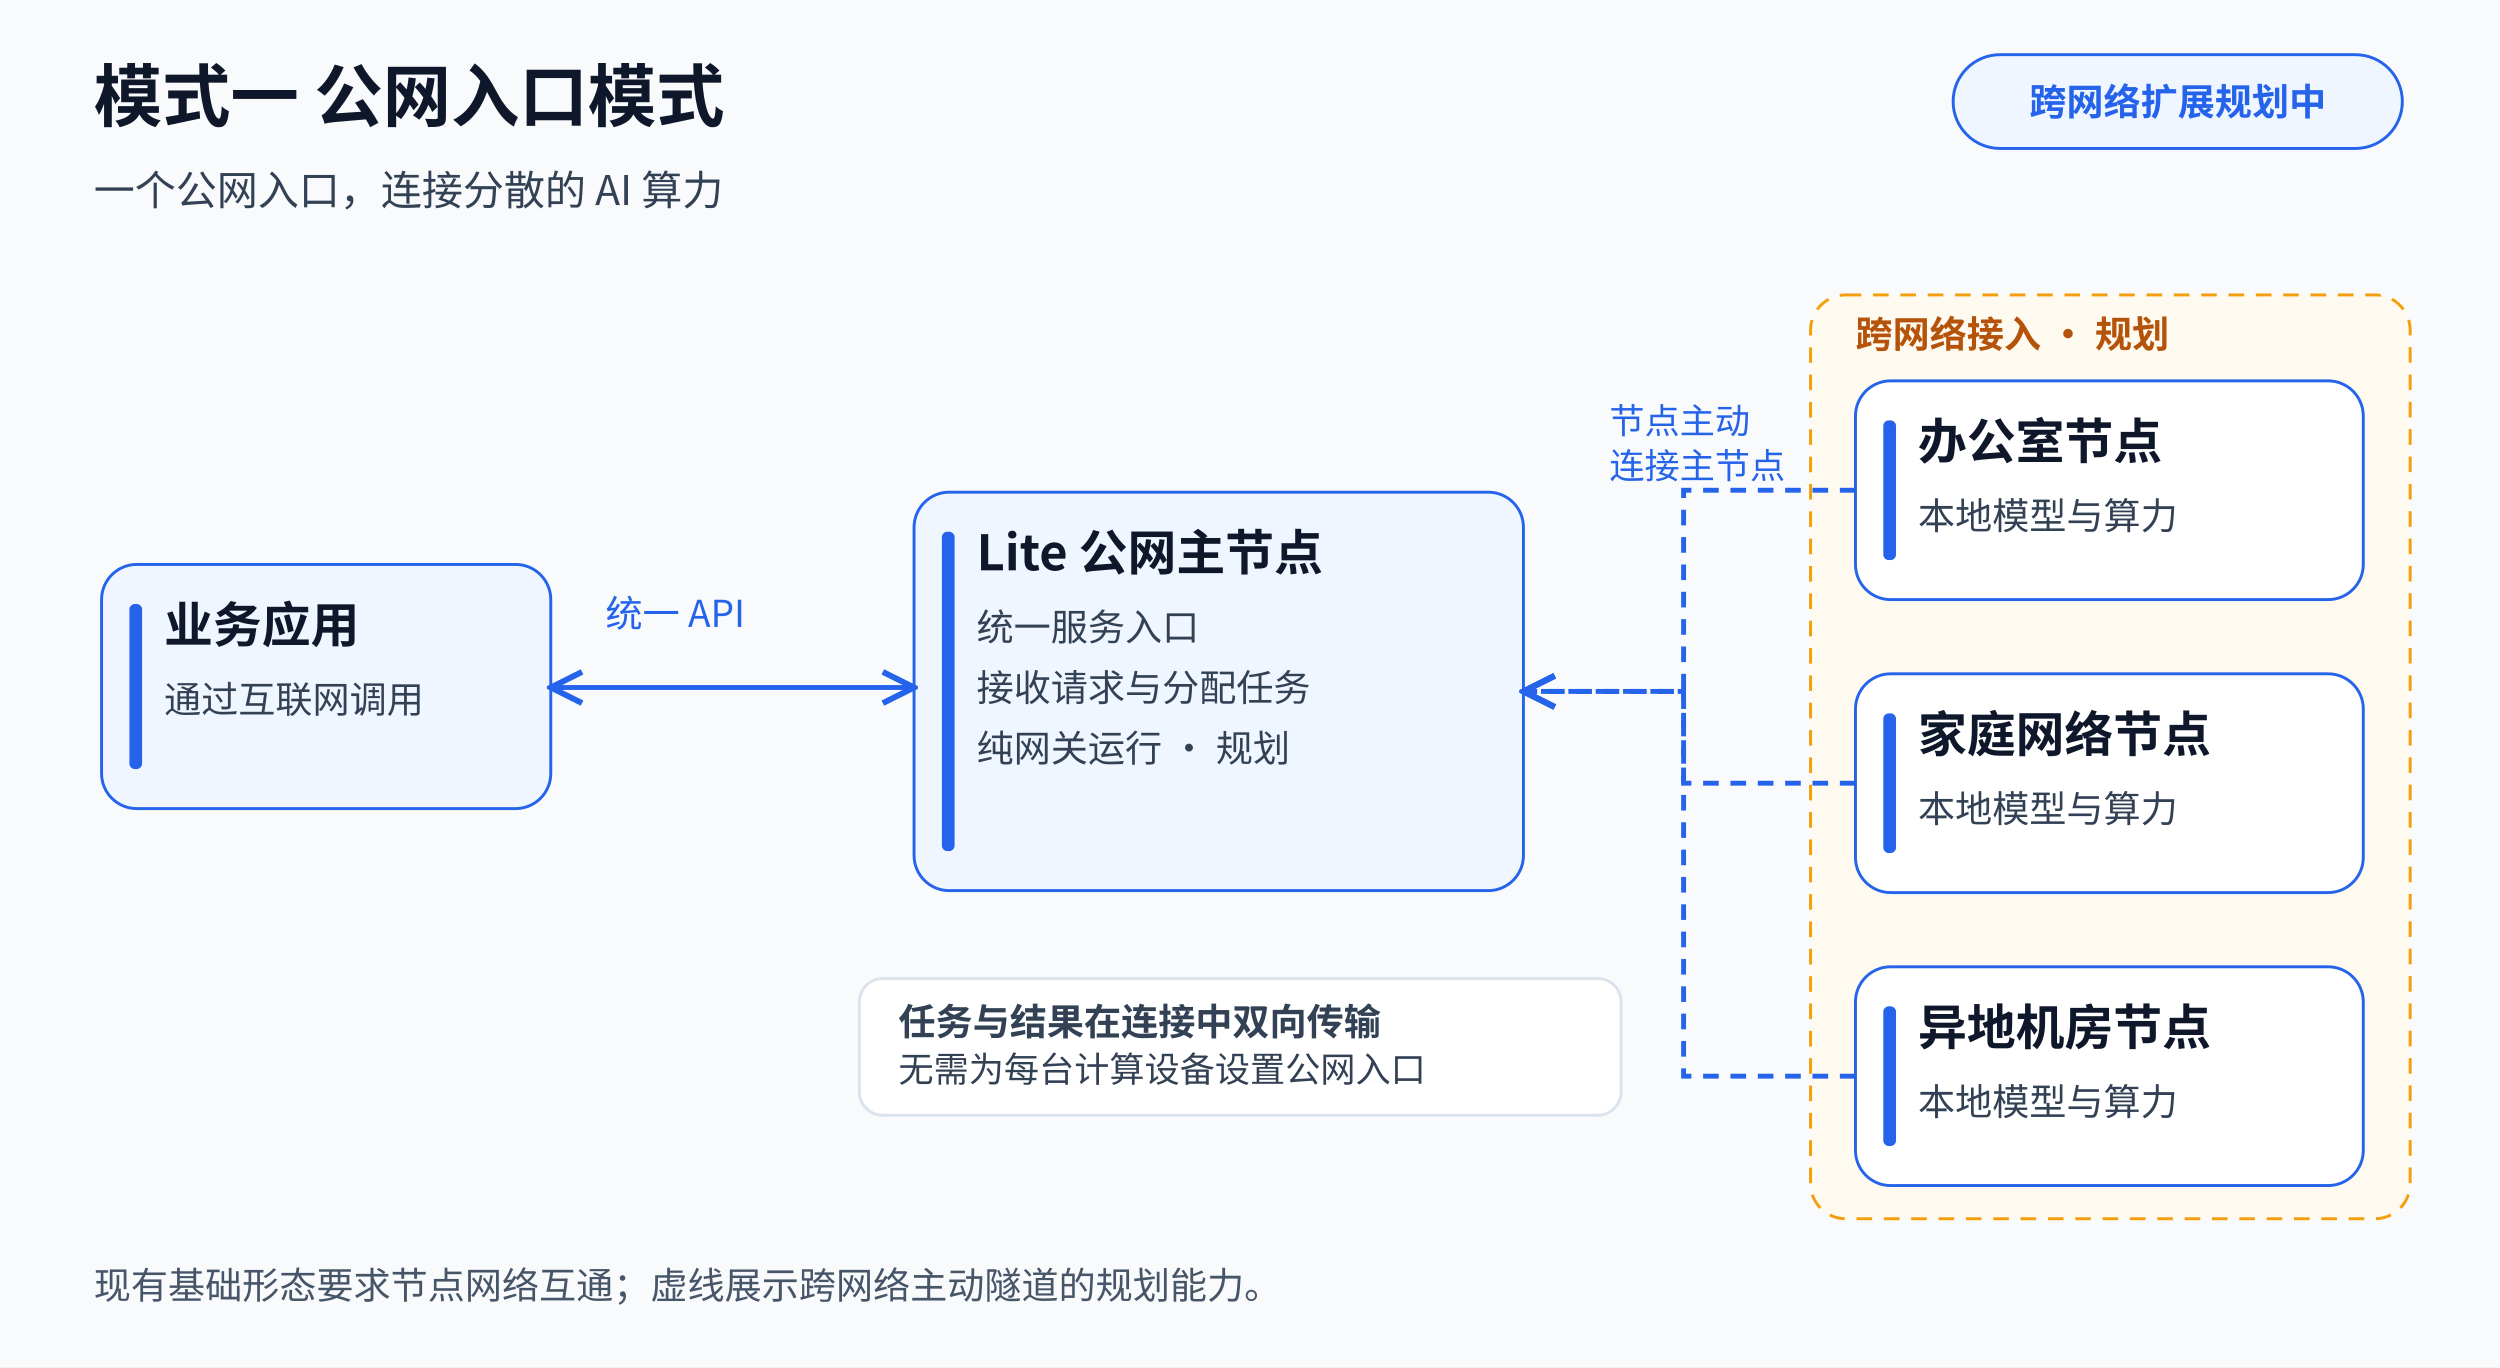
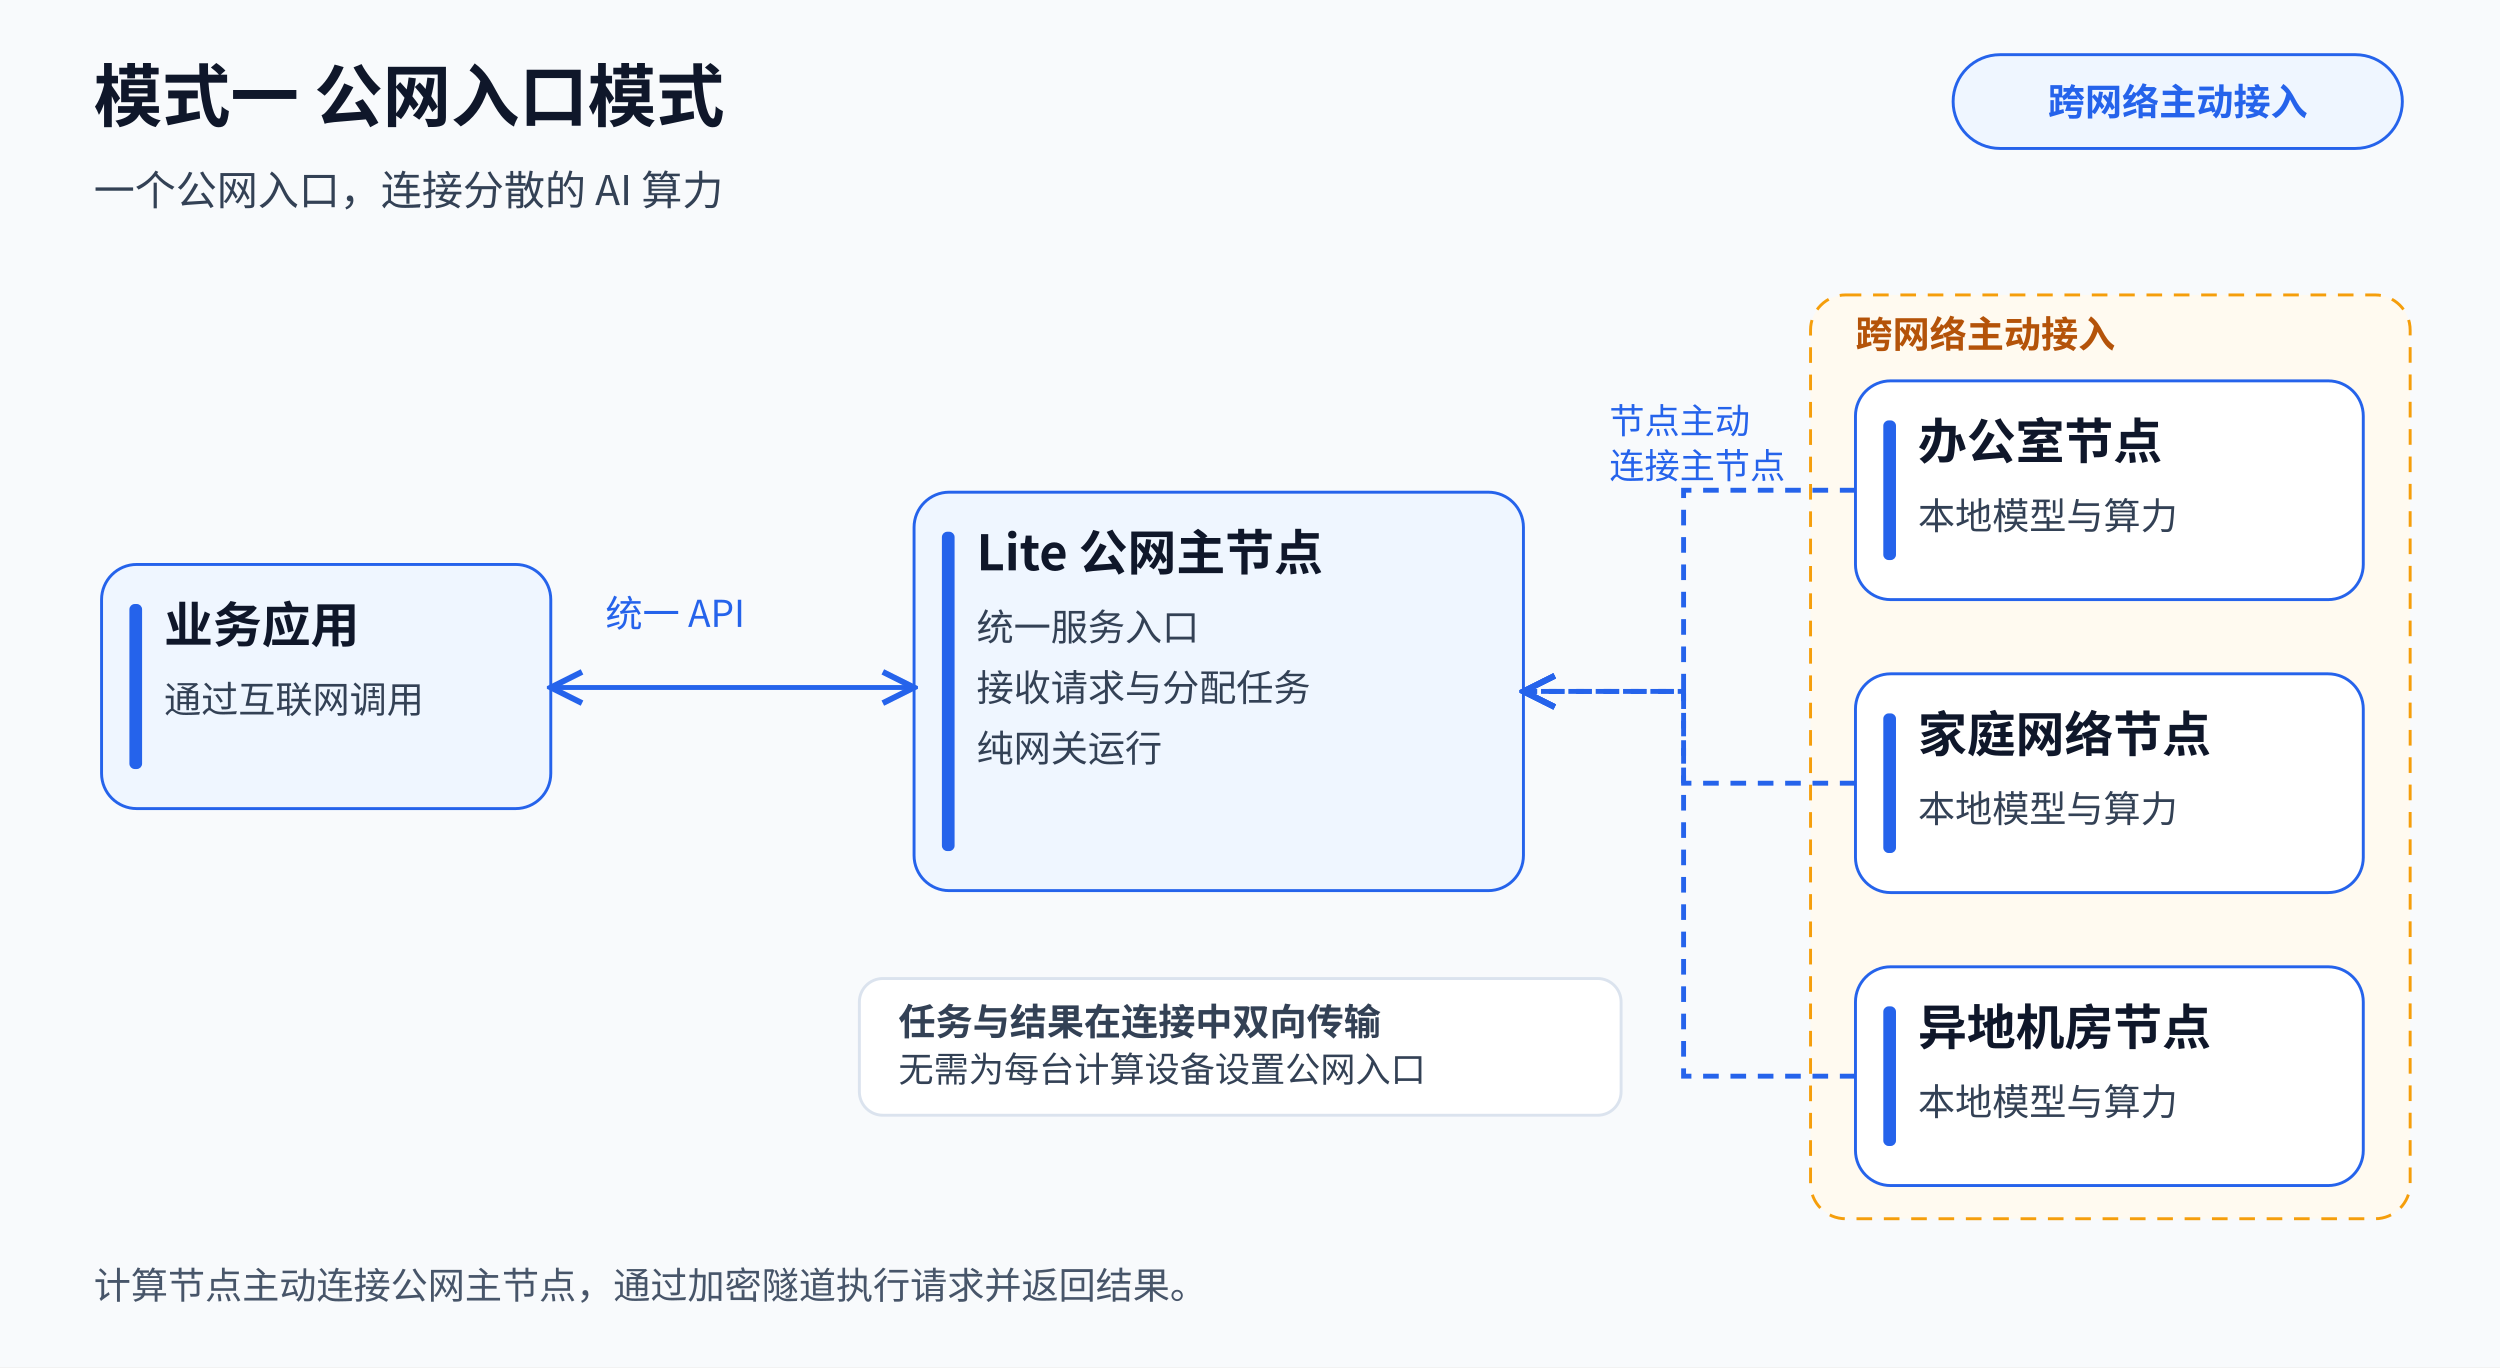
<svg xmlns="http://www.w3.org/2000/svg" viewBox="0 0 1280 700" width="1280" height="700" role="img" aria-labelledby="public-title public-desc">
  <defs>
    <marker id="public-arrow" viewBox="0 0 10 10" refX="9" refY="5" markerWidth="8" markerHeight="8" orient="auto-start-reverse">
      <path d="M1 1 L9 5 L1 9" fill="none" stroke="#2563eb" stroke-width="1.5" />
    </marker>
    <marker id="public-reverse" viewBox="0 0 10 10" refX="9" refY="5" markerWidth="8" markerHeight="8" orient="auto-start-reverse">
      <path d="M1 1 L9 5 L1 9" fill="none" stroke="#2563eb" stroke-width="1.5" />
    </marker>
  </defs>
  <rect width="1280" height="700" fill="#f8fafc" />
  <g font-family="-apple-system,BlinkMacSystemFont,Segoe UI,PingFang SC,Microsoft YaHei,Noto Sans CJK SC,sans-serif">
    <text x="48" y="62" font-size="35" fill="#0f172a" font-weight="700" text-anchor="start">模式一  公网入口模式</text>
    <text x="48" y="105" font-size="21" fill="#334155" font-weight="400" text-anchor="start">一个公网入口，连接分散的 AI 算力</text>
    <rect x="1000" y="28" width="230" height="48" rx="24" fill="#eff6ff" stroke="#2563eb" stroke-width="1.5" />
-     <text x="1115" y="59" font-size="19" fill="#2563eb" font-weight="650" text-anchor="middle">跨网络扩展规划中</text>
+     <text x="1115" y="59" font-size="19" fill="#2563eb" font-weight="650" text-anchor="middle">跨网络主动接入</text>
    <rect x="927" y="151" width="307" height="473" rx="18" fill="#fffaf0" stroke="#f59e0b" stroke-width="1.5" stroke-dasharray="8 6" />
-     <text x="950" y="178" font-size="19" fill="#b45309" font-weight="600" text-anchor="start">跨网络接入 · 规划</text>
+     <text x="950" y="178" font-size="19" fill="#b45309" font-weight="600" text-anchor="start">跨网络主动接入</text>
    <rect x="52" y="289" width="230" height="125" rx="18" fill="#eff6ff" stroke="#2563eb" stroke-width="1.5" />
    <rect x="67" y="310" width="5" height="83" rx="2" fill="#2563eb" stroke="#2563eb" stroke-width="1.5" />
    <text x="84" y="329" font-size="25" fill="#0f172a" font-weight="650" text-anchor="start">业务应用</text>
    <text x="84" y="365" font-size="19" fill="#334155" font-weight="400" text-anchor="start">通过互联网调用</text>
    <rect x="468" y="252" width="312" height="204" rx="18" fill="#eff6ff" stroke="#2563eb" stroke-width="1.5" />
    <rect x="483" y="273" width="5" height="162" rx="2" fill="#2563eb" stroke="#2563eb" stroke-width="1.5" />
    <text x="500" y="292" font-size="25" fill="#0f172a" font-weight="650" text-anchor="start">Lite 公网主节点</text>
    <text x="500" y="328" font-size="19" fill="#334155" font-weight="400" text-anchor="start">统一服务入口</text>
    <text x="500" y="359" font-size="19" fill="#334155" font-weight="400" text-anchor="start">接收请求与分配任务</text>
-     <text x="500" y="390" font-size="19" fill="#334155" font-weight="400" text-anchor="start">纯网关运行 · 规划</text>
+     <text x="500" y="390" font-size="19" fill="#334155" font-weight="400" text-anchor="start">纯网关运行</text>
    <rect x="950" y="195" width="260" height="112" rx="18" fill="#ffffff" stroke="#2563eb" stroke-width="1.5" />
    <rect x="965" y="216" width="5" height="70" rx="2" fill="#2563eb" stroke="#2563eb" stroke-width="1.5" />
    <text x="982" y="235" font-size="25" fill="#0f172a" font-weight="650" text-anchor="start">办公室节点</text>
    <text x="982" y="271" font-size="19" fill="#334155" font-weight="400" text-anchor="start">本地模型与算力</text>
    <rect x="950" y="345" width="260" height="112" rx="18" fill="#ffffff" stroke="#2563eb" stroke-width="1.5" />
    <rect x="965" y="366" width="5" height="70" rx="2" fill="#2563eb" stroke="#2563eb" stroke-width="1.5" />
    <text x="982" y="385" font-size="25" fill="#0f172a" font-weight="650" text-anchor="start">家庭网络节点</text>
    <text x="982" y="421" font-size="19" fill="#334155" font-weight="400" text-anchor="start">本地模型与算力</text>
    <rect x="950" y="495" width="260" height="112" rx="18" fill="#ffffff" stroke="#2563eb" stroke-width="1.5" />
    <rect x="965" y="516" width="5" height="70" rx="2" fill="#2563eb" stroke="#2563eb" stroke-width="1.5" />
    <text x="982" y="535" font-size="25" fill="#0f172a" font-weight="650" text-anchor="start">异地机房节点</text>
    <text x="982" y="571" font-size="19" fill="#334155" font-weight="400" text-anchor="start">本地模型与算力</text>
    <path d="M282 352 H468" fill="none" stroke="#2563eb" stroke-width="2.5" marker-start="url(#public-reverse)" marker-end="url(#public-arrow)" />
    <text x="310" y="321" font-size="19" fill="#2563eb" font-weight="400" text-anchor="start">统一 API</text>
    <path d="M950 251 H862 V354 H780" fill="none" stroke="#2563eb" stroke-width="2.5" stroke-dasharray="8 6" marker-end="url(#public-arrow)" />
    <path d="M950 401 H862 V354 H780" fill="none" stroke="#2563eb" stroke-width="2.5" stroke-dasharray="8 6" marker-end="url(#public-arrow)" />
    <path d="M950 551 H862 V354 H780" fill="none" stroke="#2563eb" stroke-width="2.5" stroke-dasharray="8 6" marker-end="url(#public-arrow)" />
    <text x="824" y="222" font-size="18" fill="#2563eb" font-weight="400" text-anchor="start">节点主动</text>
    <text x="824" y="245" font-size="18" fill="#2563eb" font-weight="400" text-anchor="start">连接主节点</text>
    <rect x="440" y="501" width="390" height="70" rx="12" fill="#ffffff" stroke="#dbe3ee" stroke-width="1.5" />
    <text x="460" y="530" font-size="19" fill="#334155" font-weight="600" text-anchor="start">任务与结果在连接中双向传输</text>
    <text x="460" y="554" font-size="18" fill="#334155" font-weight="400" text-anchor="start">无需为每台计算设备设置公网入口</text>
-     <text x="48" y="665" font-size="19" fill="#475569" font-weight="400" text-anchor="start">现有基础形态要求节点网络互通；虚线展示跨网络主动隧道的规划能力。</text>
+     <text x="48" y="665" font-size="19" fill="#475569" font-weight="400" text-anchor="start">计算节点主动连接公网主节点，通过加密隧道执行请求并返回结果。</text>
  </g>
</svg>
